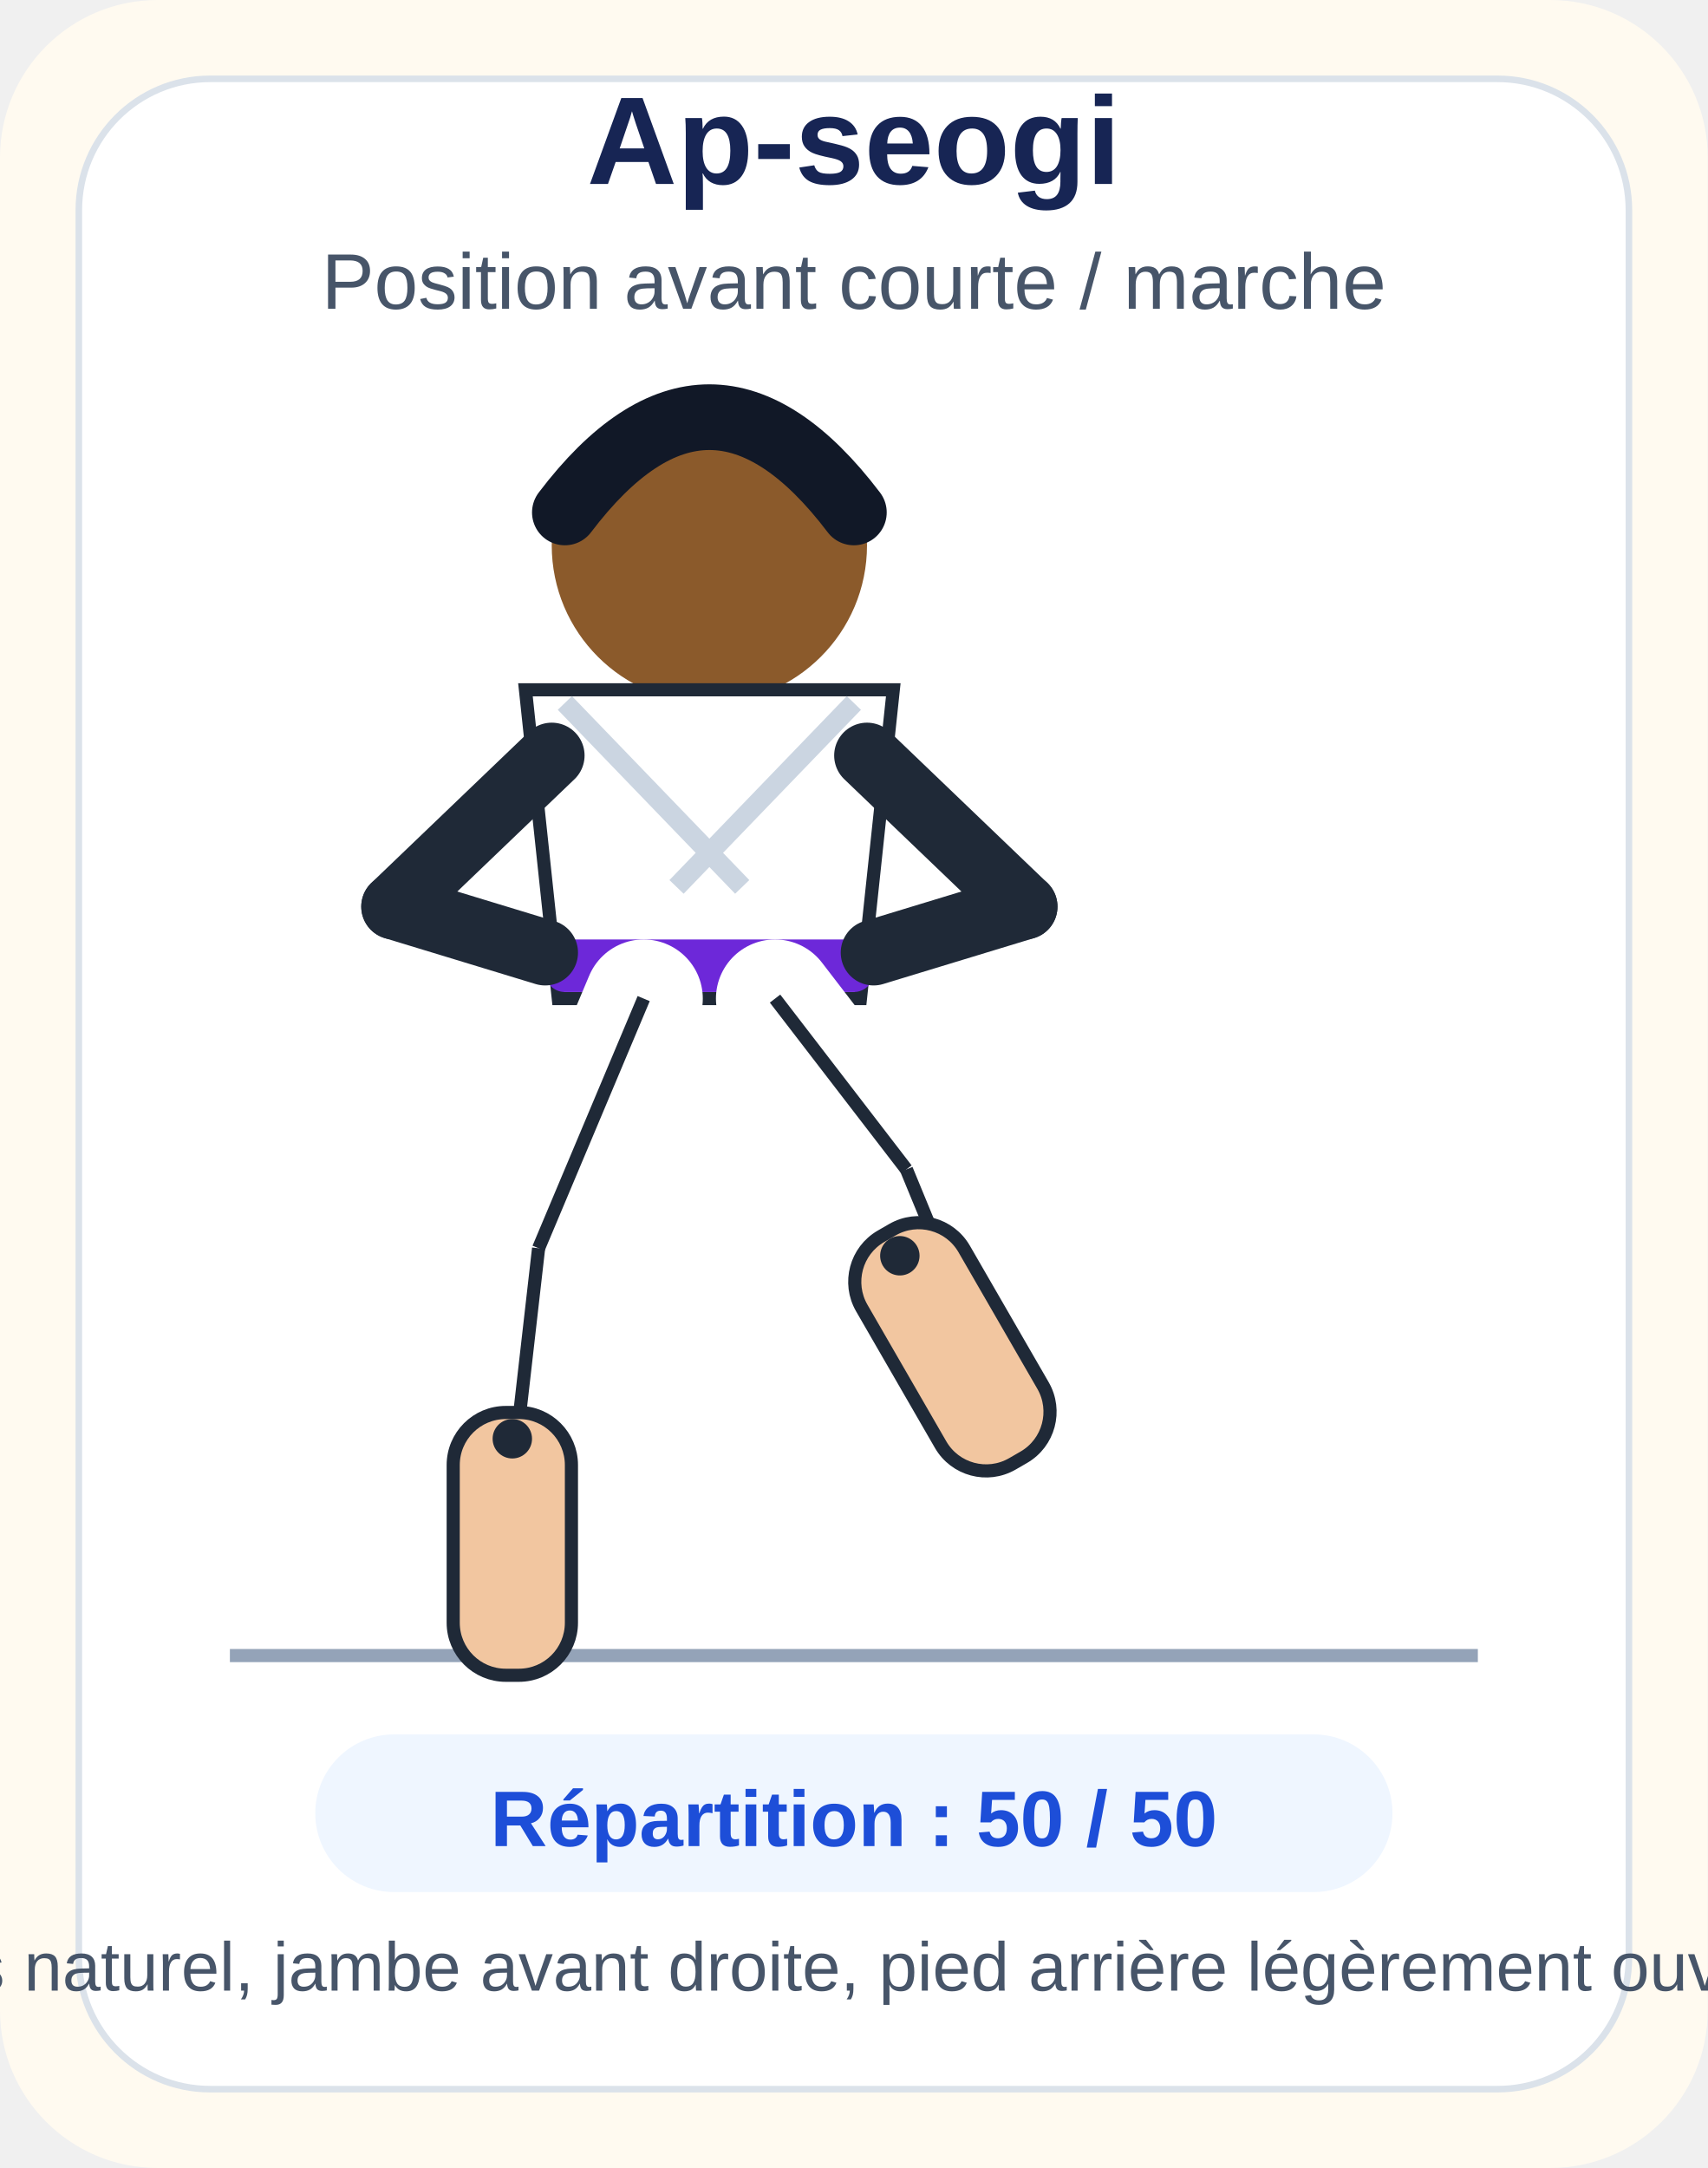
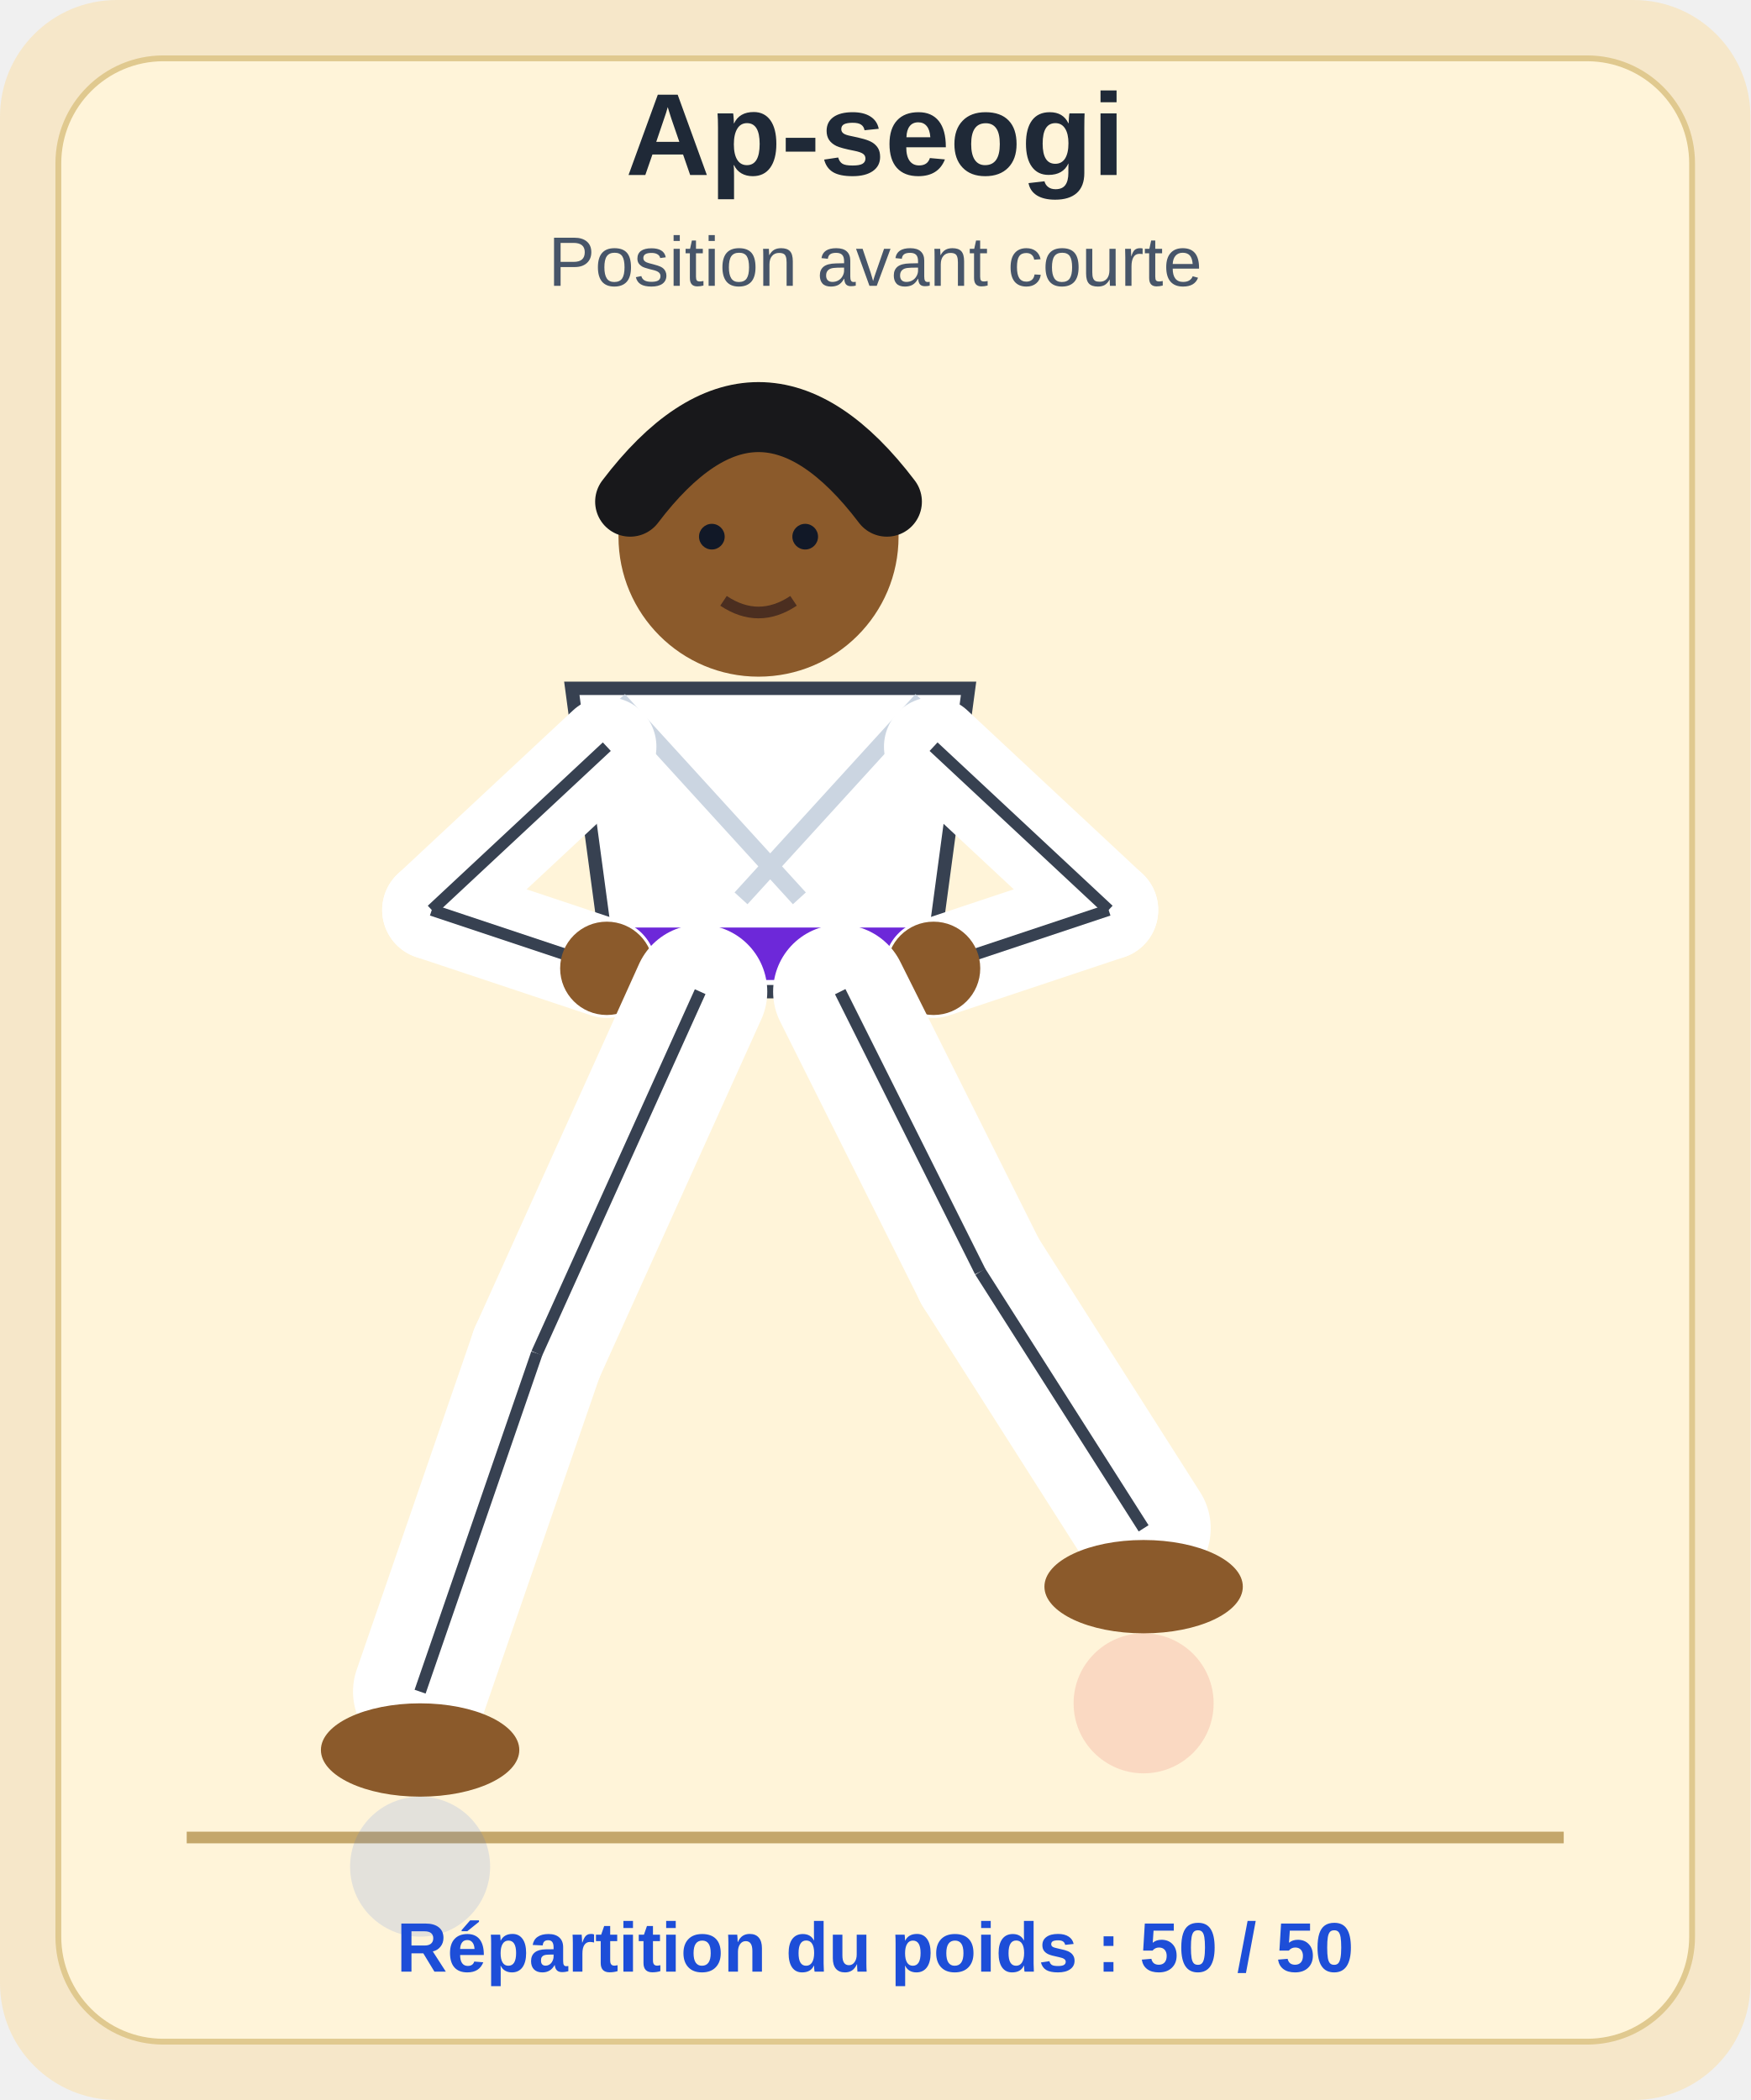
- <svg xmlns="http://www.w3.org/2000/svg" width="260" height="330" viewBox="0 0 260 330">
-   <rect width="260" height="330" rx="24" fill="#fffaf0" />
-   <rect x="12" y="12" width="236" height="306" rx="20" fill="#ffffff" stroke="#dbe2ea" />
-   <line x1="35" y1="252" x2="225" y2="252" stroke="#94a3b8" stroke-width="2" />
-   <text x="130" y="28" font-family="Arial,sans-serif" font-size="19" font-weight="700" text-anchor="middle" fill="#172554">Ap-seogi</text>
-   <text x="130" y="47" font-family="Arial,sans-serif" font-size="12" text-anchor="middle" fill="#475569">Position avant courte / marche</text>
-   <circle cx="108" cy="83" r="24" fill="#8b5a2b" />
-   <path d="M86 78 Q108 49 130 78" stroke="#111827" stroke-width="10" fill="none" stroke-linecap="round" />
-   <path d="M80 105 L136 105 L131 152 L85 152 Z" fill="#ffffff" stroke="#1f2937" stroke-width="2" />
-   <path d="M86 107 L113 135 M130 107 L103 135" stroke="#cbd5e1" stroke-width="3" />
-   <rect x="83" y="143" width="50" height="8" rx="3" fill="#6d28d9" />
-   <line x1="84" y1="115" x2="60" y2="138" stroke="#1f2937" stroke-width="10" stroke-linecap="round" />
-   <line x1="60" y1="138" x2="83" y2="145" stroke="#1f2937" stroke-width="10" stroke-linecap="round" />
-   <line x1="132" y1="115" x2="156" y2="138" stroke="#1f2937" stroke-width="10" stroke-linecap="round" />
-   <line x1="156" y1="138" x2="133" y2="145" stroke="#1f2937" stroke-width="10" stroke-linecap="round" />
-   <line x1="98" y1="152" x2="82" y2="190" stroke="#ffffff" stroke-width="18" stroke-linecap="round" />
-   <line x1="82" y1="190" x2="78" y2="225" stroke="#ffffff" stroke-width="18" stroke-linecap="round" />
-   <line x1="118" y1="152" x2="138" y2="178" stroke="#ffffff" stroke-width="18" stroke-linecap="round" />
-   <line x1="138" y1="178" x2="145" y2="195" stroke="#ffffff" stroke-width="18" stroke-linecap="round" />
-   <line x1="98" y1="152" x2="82" y2="190" stroke="#1f2937" stroke-width="2" />
-   <line x1="82" y1="190" x2="78" y2="225" stroke="#1f2937" stroke-width="2" />
-   <line x1="118" y1="152" x2="138" y2="178" stroke="#1f2937" stroke-width="2" />
-   <line x1="138" y1="178" x2="145" y2="195" stroke="#1f2937" stroke-width="2" />
-   <g transform="translate(78,235) rotate(0)">
-     <rect x="-9" y="-20" width="18" height="40" rx="8" fill="#f2c6a0" stroke="#1f2937" stroke-width="2" />
-     <circle cx="0" cy="-16" r="3" fill="#1f2937" />
-   </g>
-   <g transform="translate(145,205) rotate(-30)">
-     <rect x="-9" y="-20" width="18" height="40" rx="8" fill="#f2c6a0" stroke="#1f2937" stroke-width="2" />
-     <circle cx="0" cy="-16" r="3" fill="#1f2937" />
-   </g>
-   <rect x="48" y="264" width="164" height="24" rx="12" fill="#eff6ff" />
-   <text x="130" y="281" font-family="Arial,sans-serif" font-size="12" font-weight="700" text-anchor="middle" fill="#1d4ed8">Répartition : 50 / 50</text>
-   <text x="130" y="303" font-family="Arial,sans-serif" font-size="10.5" text-anchor="middle" fill="#475569">Pas naturel, jambe avant droite, pied arrière légèrement ouvert.</text>
+ <svg xmlns="http://www.w3.org/2000/svg" width="300" height="360" viewBox="0 0 300 360">
+   <rect width="300" height="360" rx="20" fill="#f6e7c9" />
+   <rect x="10" y="10" width="280" height="340" rx="18" fill="#fff4d9" stroke="#e0c98f" />
+   <text x="150" y="30" text-anchor="middle" font-family="Arial,sans-serif" font-size="20" font-weight="700" fill="#1f2937">Ap-seogi</text>
+   <text x="150" y="49" text-anchor="middle" font-family="Arial,sans-serif" font-size="12" fill="#475569">Position avant courte</text>
+   <line x1="32" y1="315" x2="268" y2="315" stroke="#c4a76b" stroke-width="2" />
+   <circle cx="130" cy="92" r="24" fill="#8b5a2b" />
+   <path d="M108 86 Q130 57 152 86" stroke="#18181b" stroke-width="12" fill="none" stroke-linecap="round" />
+   <circle cx="122" cy="92" r="2.2" fill="#111827" />
+   <circle cx="138" cy="92" r="2.2" fill="#111827" />
+   <path d="M124 103 Q130 107 136 103" stroke="#4b2e20" stroke-width="2" fill="none" />
+   <path d="M98 118 L166 118 L159 170 L105 170 Z" fill="#ffffff" stroke="#374151" stroke-width="2.3" />
+   <path d="M106 120 L137 154 M158 120 L127 154" stroke="#cbd5e1" stroke-width="3" />
+   <rect x="102" y="159" width="60" height="9" rx="3" fill="#6d28d9" />
+   <line x1="104" y1="128" x2="74" y2="156" stroke="#ffffff" stroke-width="17" stroke-linecap="round" />
+   <line x1="74" y1="156" x2="104" y2="166" stroke="#ffffff" stroke-width="17" stroke-linecap="round" />
+   <line x1="160" y1="128" x2="190" y2="156" stroke="#ffffff" stroke-width="17" stroke-linecap="round" />
+   <line x1="190" y1="156" x2="160" y2="166" stroke="#ffffff" stroke-width="17" stroke-linecap="round" />
+   <line x1="104" y1="128" x2="74" y2="156" stroke="#374151" stroke-width="2" />
+   <line x1="74" y1="156" x2="104" y2="166" stroke="#374151" stroke-width="2" />
+   <line x1="160" y1="128" x2="190" y2="156" stroke="#374151" stroke-width="2" />
+   <line x1="190" y1="156" x2="160" y2="166" stroke="#374151" stroke-width="2" />
+   <circle cx="104" cy="166" r="8" fill="#8b5a2b" />
+   <circle cx="160" cy="166" r="8" fill="#8b5a2b" />
+   <line x1="120" y1="170" x2="92" y2="232" stroke="#ffffff" stroke-width="23" stroke-linecap="round" />
+   <line x1="92" y1="232" x2="72" y2="290" stroke="#ffffff" stroke-width="23" stroke-linecap="round" />
+   <line x1="144" y1="170" x2="168" y2="218" stroke="#ffffff" stroke-width="23" stroke-linecap="round" />
+   <line x1="168" y1="218" x2="196" y2="262" stroke="#ffffff" stroke-width="23" stroke-linecap="round" />
+   <line x1="120" y1="170" x2="92" y2="232" stroke="#374151" stroke-width="2" />
+   <line x1="92" y1="232" x2="72" y2="290" stroke="#374151" stroke-width="2" />
+   <line x1="144" y1="170" x2="168" y2="218" stroke="#374151" stroke-width="2" />
+   <line x1="168" y1="218" x2="196" y2="262" stroke="#374151" stroke-width="2" />
+   <ellipse cx="72" cy="300" rx="17" ry="8" fill="#8b5a2b" />
+   <ellipse cx="196" cy="272" rx="17" ry="8" fill="#8b5a2b" />
+   <circle cx="72" cy="320" r="12" fill="#2563eb" opacity=".13" />
+   <circle cx="196" cy="292" r="12" fill="#dc2626" opacity=".13" />
+   <text x="150" y="338" text-anchor="middle" font-family="Arial,sans-serif" font-size="12" font-weight="700" fill="#1d4ed8">Répartition du poids : 50 / 50</text>
</svg>
